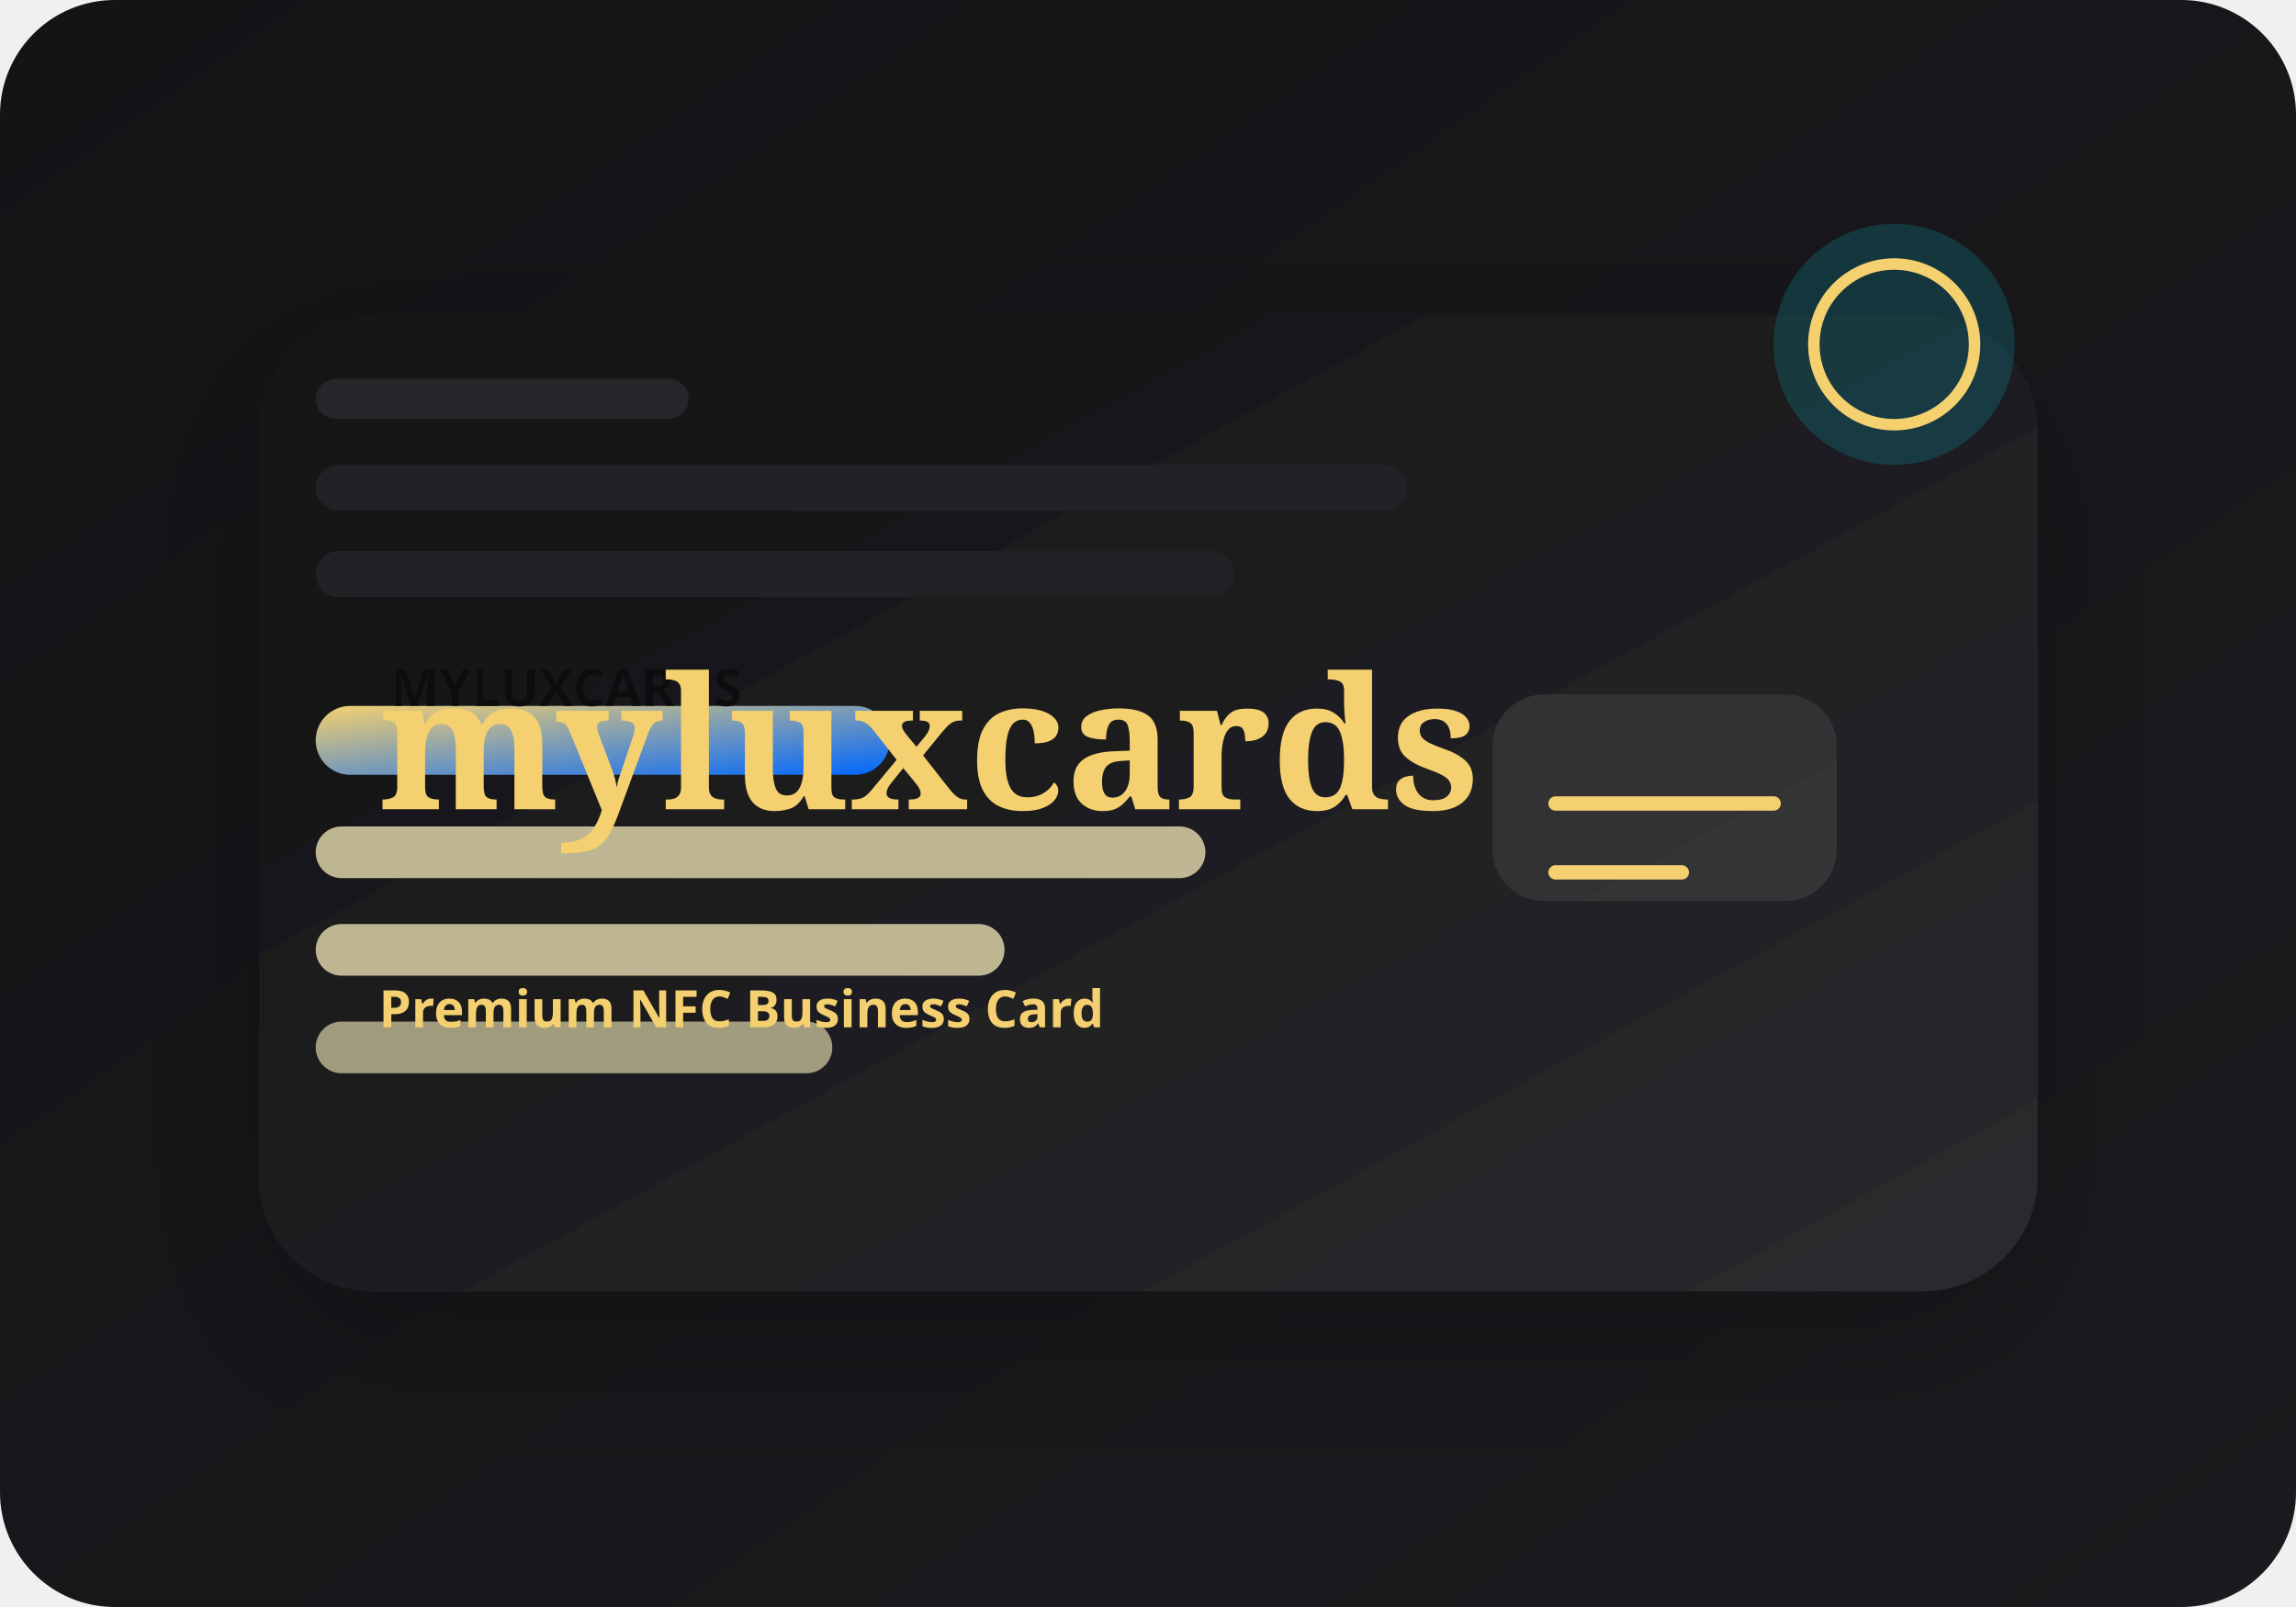
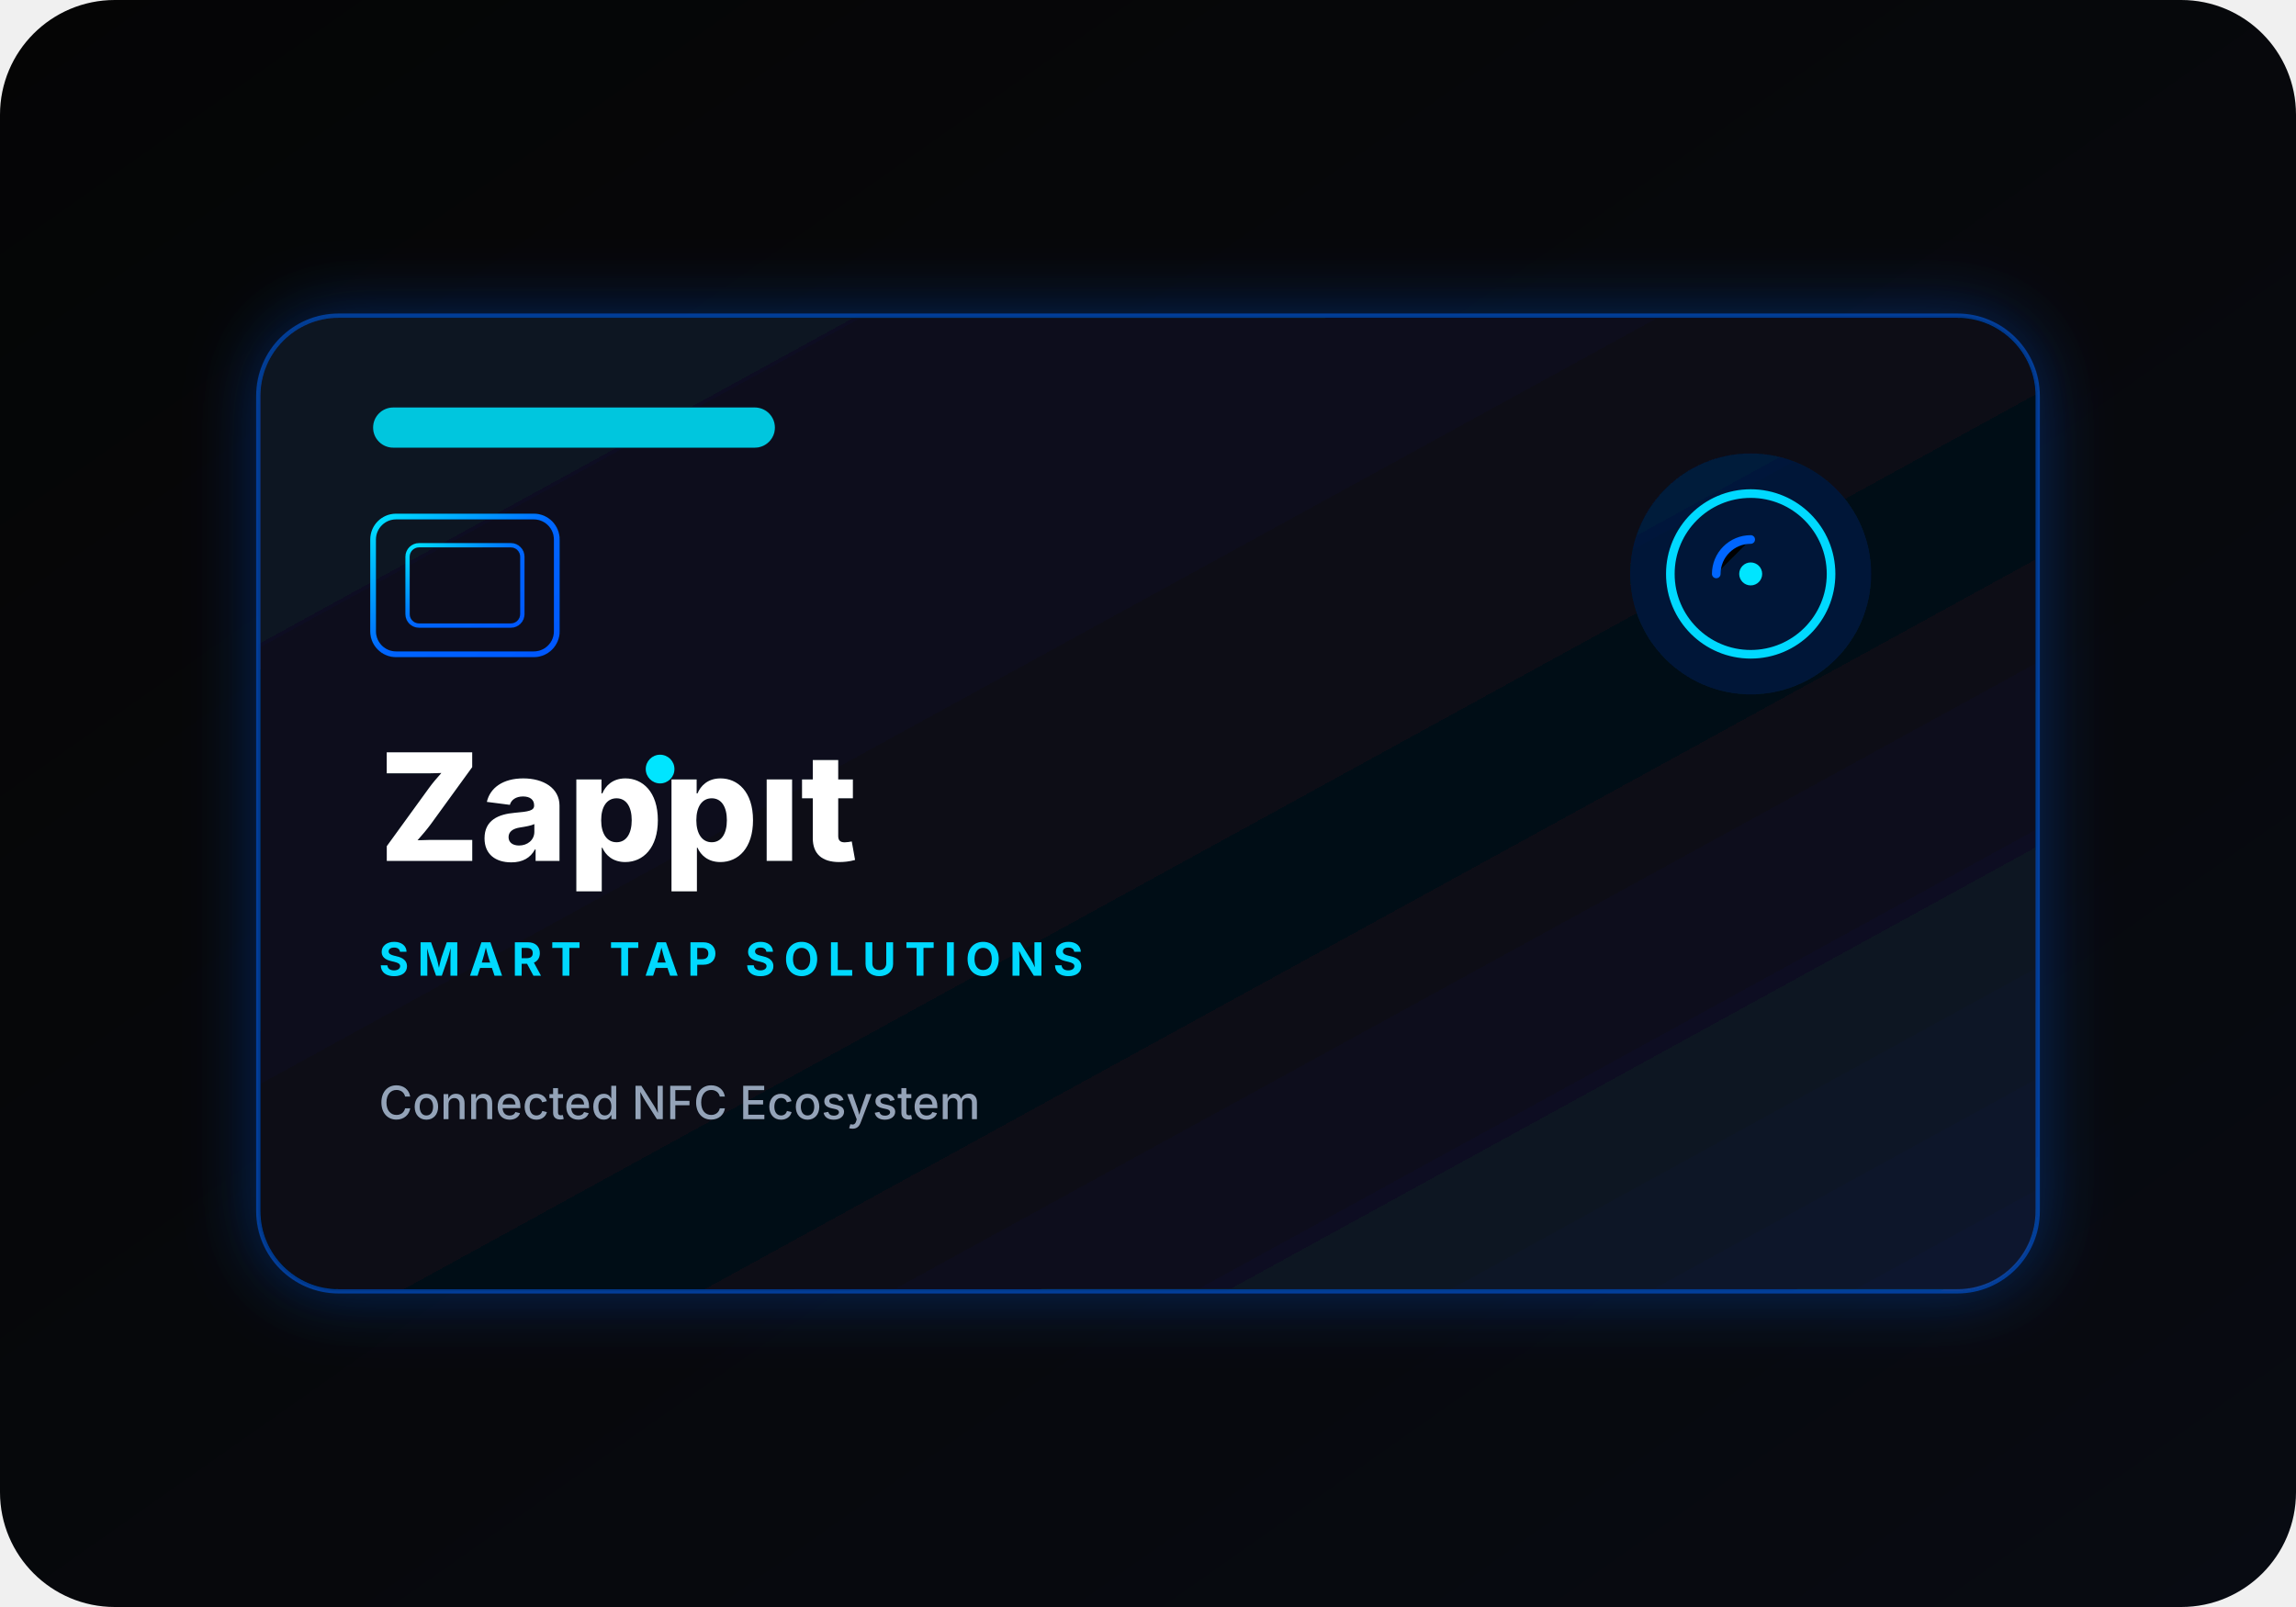
<svg xmlns="http://www.w3.org/2000/svg" width="800" height="560" viewBox="0 0 800 560">
  <defs>
    <linearGradient id="bg" x1="0" x2="1" y1="0" y2="1">
-       <stop offset="0%" stop-color="#141417" />
-       <stop offset="100%" stop-color="#1b1b1f" />
+       <stop offset="0%" stop-color="#050505" />
+       <stop offset="100%" stop-color="#080B12" />
    </linearGradient>
    <linearGradient id="cardGradient" x1="0" x2="1" y1="0" y2="1">
-       <stop offset="0%" stop-color="#111" />
-       <stop offset="100%" stop-color="#2b2b2f" />
+       <stop offset="0%" stop-color="#0B1424" />
+       <stop offset="60%" stop-color="#060B14" />
+       <stop offset="100%" stop-color="#0E1A30" />
    </linearGradient>
-     <linearGradient id="gold" x1="0" x2="1" y1="0" y2="1">
-       <stop offset="0%" stop-color="#f4d06f" />
-       <stop offset="100%" stop-color="#0066FF" />
+     <linearGradient id="zappitBlue" x1="0" x2="1" y1="0" y2="1">
+       <stop offset="0%" stop-color="#00E5FF" />
+       <stop offset="50%" stop-color="#0066FF" />
+       <stop offset="100%" stop-color="#0057FF" />
    </linearGradient>
    <filter id="softShadow" x="-20%" y="-20%" width="140%" height="140%">
-       <feDropShadow dx="0" dy="18" stdDeviation="28" flood-color="#000" flood-opacity="0.24" />
+       <feDropShadow dx="0" dy="18" stdDeviation="28" flood-color="#000" flood-opacity="0.7" />
+       <feDropShadow dx="0" dy="0" stdDeviation="12" flood-color="#0066FF" flood-opacity="0.35" />
    </filter>
  </defs>
  <rect width="800" height="560" rx="40" fill="url(#bg)" />
  <g filter="url(#softShadow)">
-     <rect x="90" y="110" width="620" height="340" rx="40" fill="url(#cardGradient)" />
-     <rect x="110" y="132" width="130" height="14" rx="7" fill="#27272b" opacity="0.9" />
-     <rect x="110" y="162" width="380" height="16" rx="8" fill="#27272b" opacity="0.75" />
-     <rect x="110" y="192" width="320" height="16" rx="8" fill="#27272b" opacity="0.75" />
-     <rect x="110" y="246" width="200" height="24" rx="12" fill="url(#gold)" />
-     <rect x="110" y="288" width="310" height="18" rx="9" fill="#dad1a7" opacity="0.85" />
-     <rect x="110" y="322" width="240" height="18" rx="9" fill="#dad1a7" opacity="0.85" />
-     <rect x="110" y="356" width="180" height="18" rx="9" fill="#dad1a7" opacity="0.7" />
-     <rect x="520" y="242" width="120" height="72" rx="18" fill="#ffffff" opacity="0.08" />
-     <path d="M542 280h76" stroke="#f4d06f" stroke-width="5" stroke-linecap="round" />
-     <path d="M542 304h44" stroke="#f4d06f" stroke-width="5" stroke-linecap="round" />
-     <text x="136" y="246" fill="#111" font-family="Poppins, sans-serif" font-size="18" font-weight="700">MYLUXCARDS</text>
-     <text x="132" y="282" fill="#f4d06f" font-family="Playfair Display, serif" font-size="64" font-weight="800">myluxcards</text>
-     <text x="132" y="358" fill="#f4d06f" font-family="Poppins, sans-serif" font-size="18" font-weight="600">Premium NFC Business Card</text>
+     <rect x="90" y="110" width="620" height="340" rx="28" fill="url(#cardGradient)" stroke="#0066FF" stroke-width="1.5" stroke-opacity="0.5" />
+     <rect x="130" y="142" width="140" height="14" rx="7" fill="#00E5FF" opacity="0.85" />
+     <rect x="130" y="180" width="64" height="48" rx="8" fill="none" stroke="url(#zappitBlue)" stroke-width="2" />
+     <rect x="142" y="190" width="40" height="28" rx="4" fill="none" stroke="url(#zappitBlue)" stroke-width="1.5" />
+     <text x="132" y="300" fill="#FFFFFF" font-family="'Outfit', 'Inter', sans-serif" font-size="52" font-weight="800">Zapp<tspan fill="#FFFFFF">ı</tspan>t</text>
+     <circle cx="230" cy="268" r="5" fill="#00E5FF" />
+     <text x="132" y="340" fill="#00D9FF" font-family="'Inter', sans-serif" font-size="16" font-weight="700" letter-spacing="3">SMART TAP SOLUTIONS</text>
+     <text x="132" y="390" fill="#94A3B8" font-family="'Inter', sans-serif" font-size="16" font-weight="500">Connected NFC Ecosystem</text>
+     <circle cx="610" cy="200" r="42" fill="rgba(0,102,255,0.15)" />
+     <circle cx="610" cy="200" r="28" fill="none" stroke="#00D9FF" stroke-width="3" />
+     <path d="M598 200C598 193.373 603.373 188 610 188" stroke="#0066FF" stroke-width="3" stroke-linecap="round" />
+     <circle cx="610" cy="200" r="4" fill="#00E5FF" />
  </g>
-   <circle cx="660" cy="120" r="42" fill="rgba(0, 229, 255,0.15)" />
-   <circle cx="660" cy="120" r="28" fill="none" stroke="#f4d06f" stroke-width="4" />
</svg>
